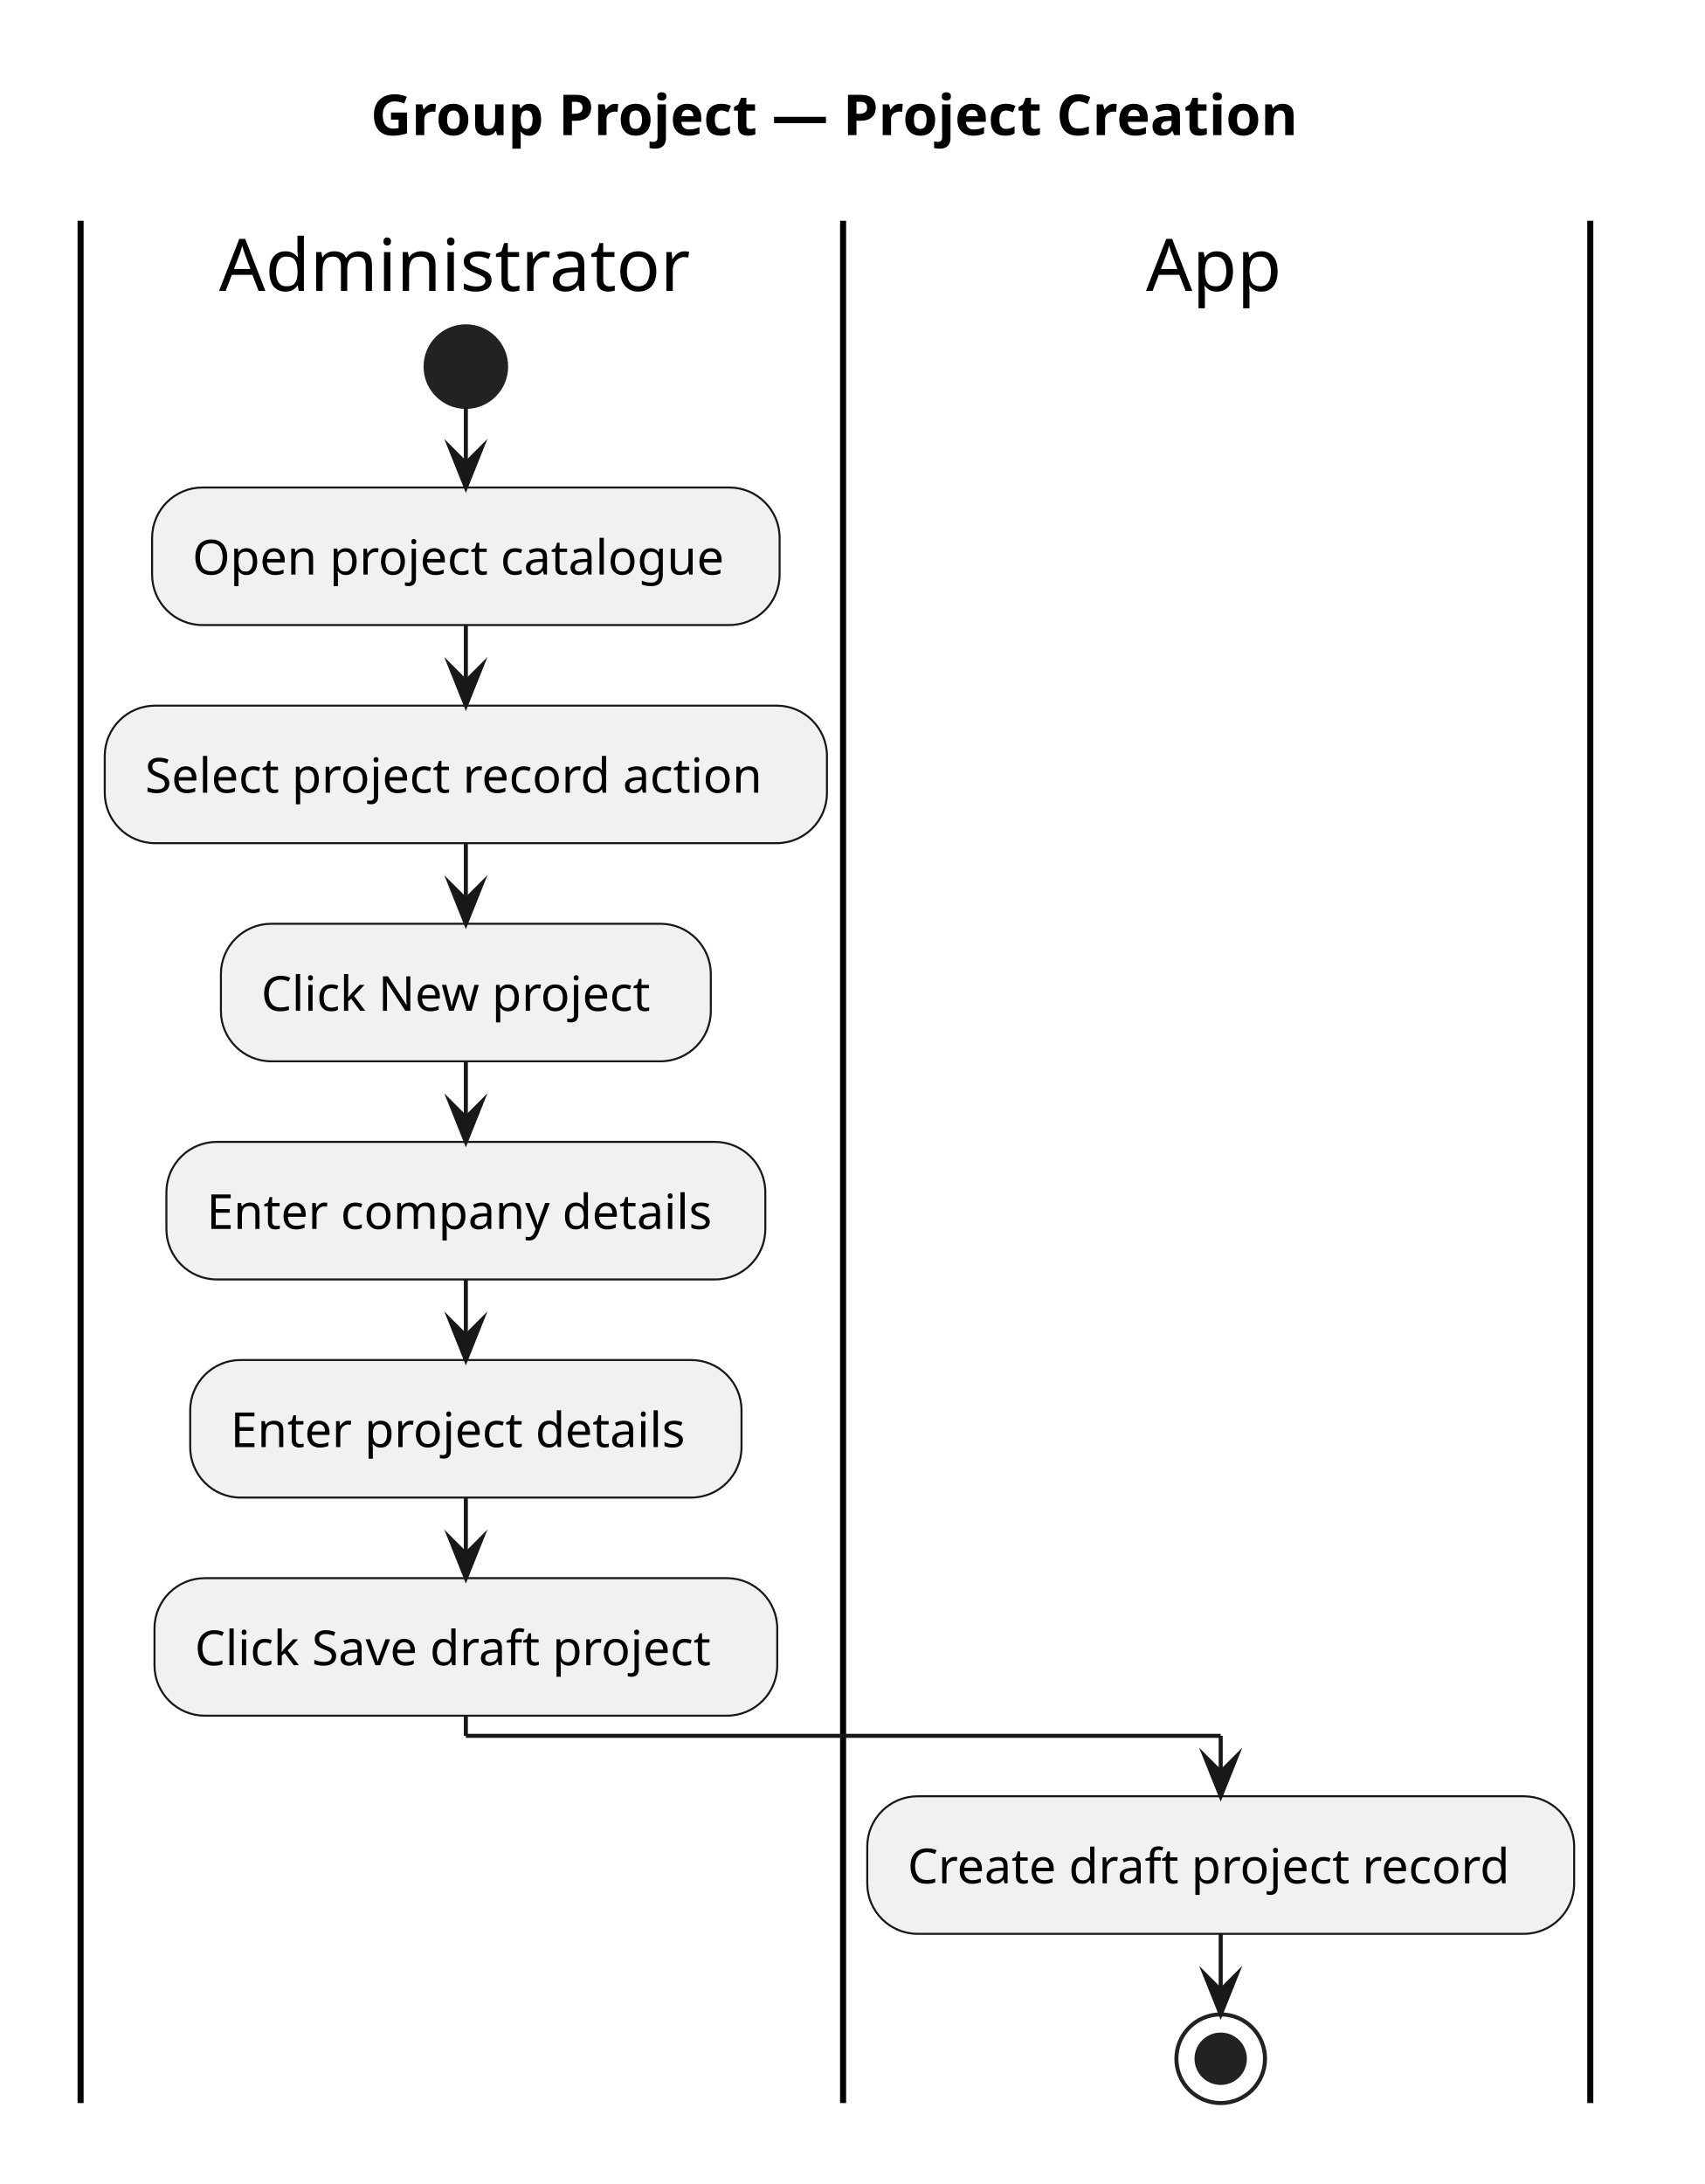
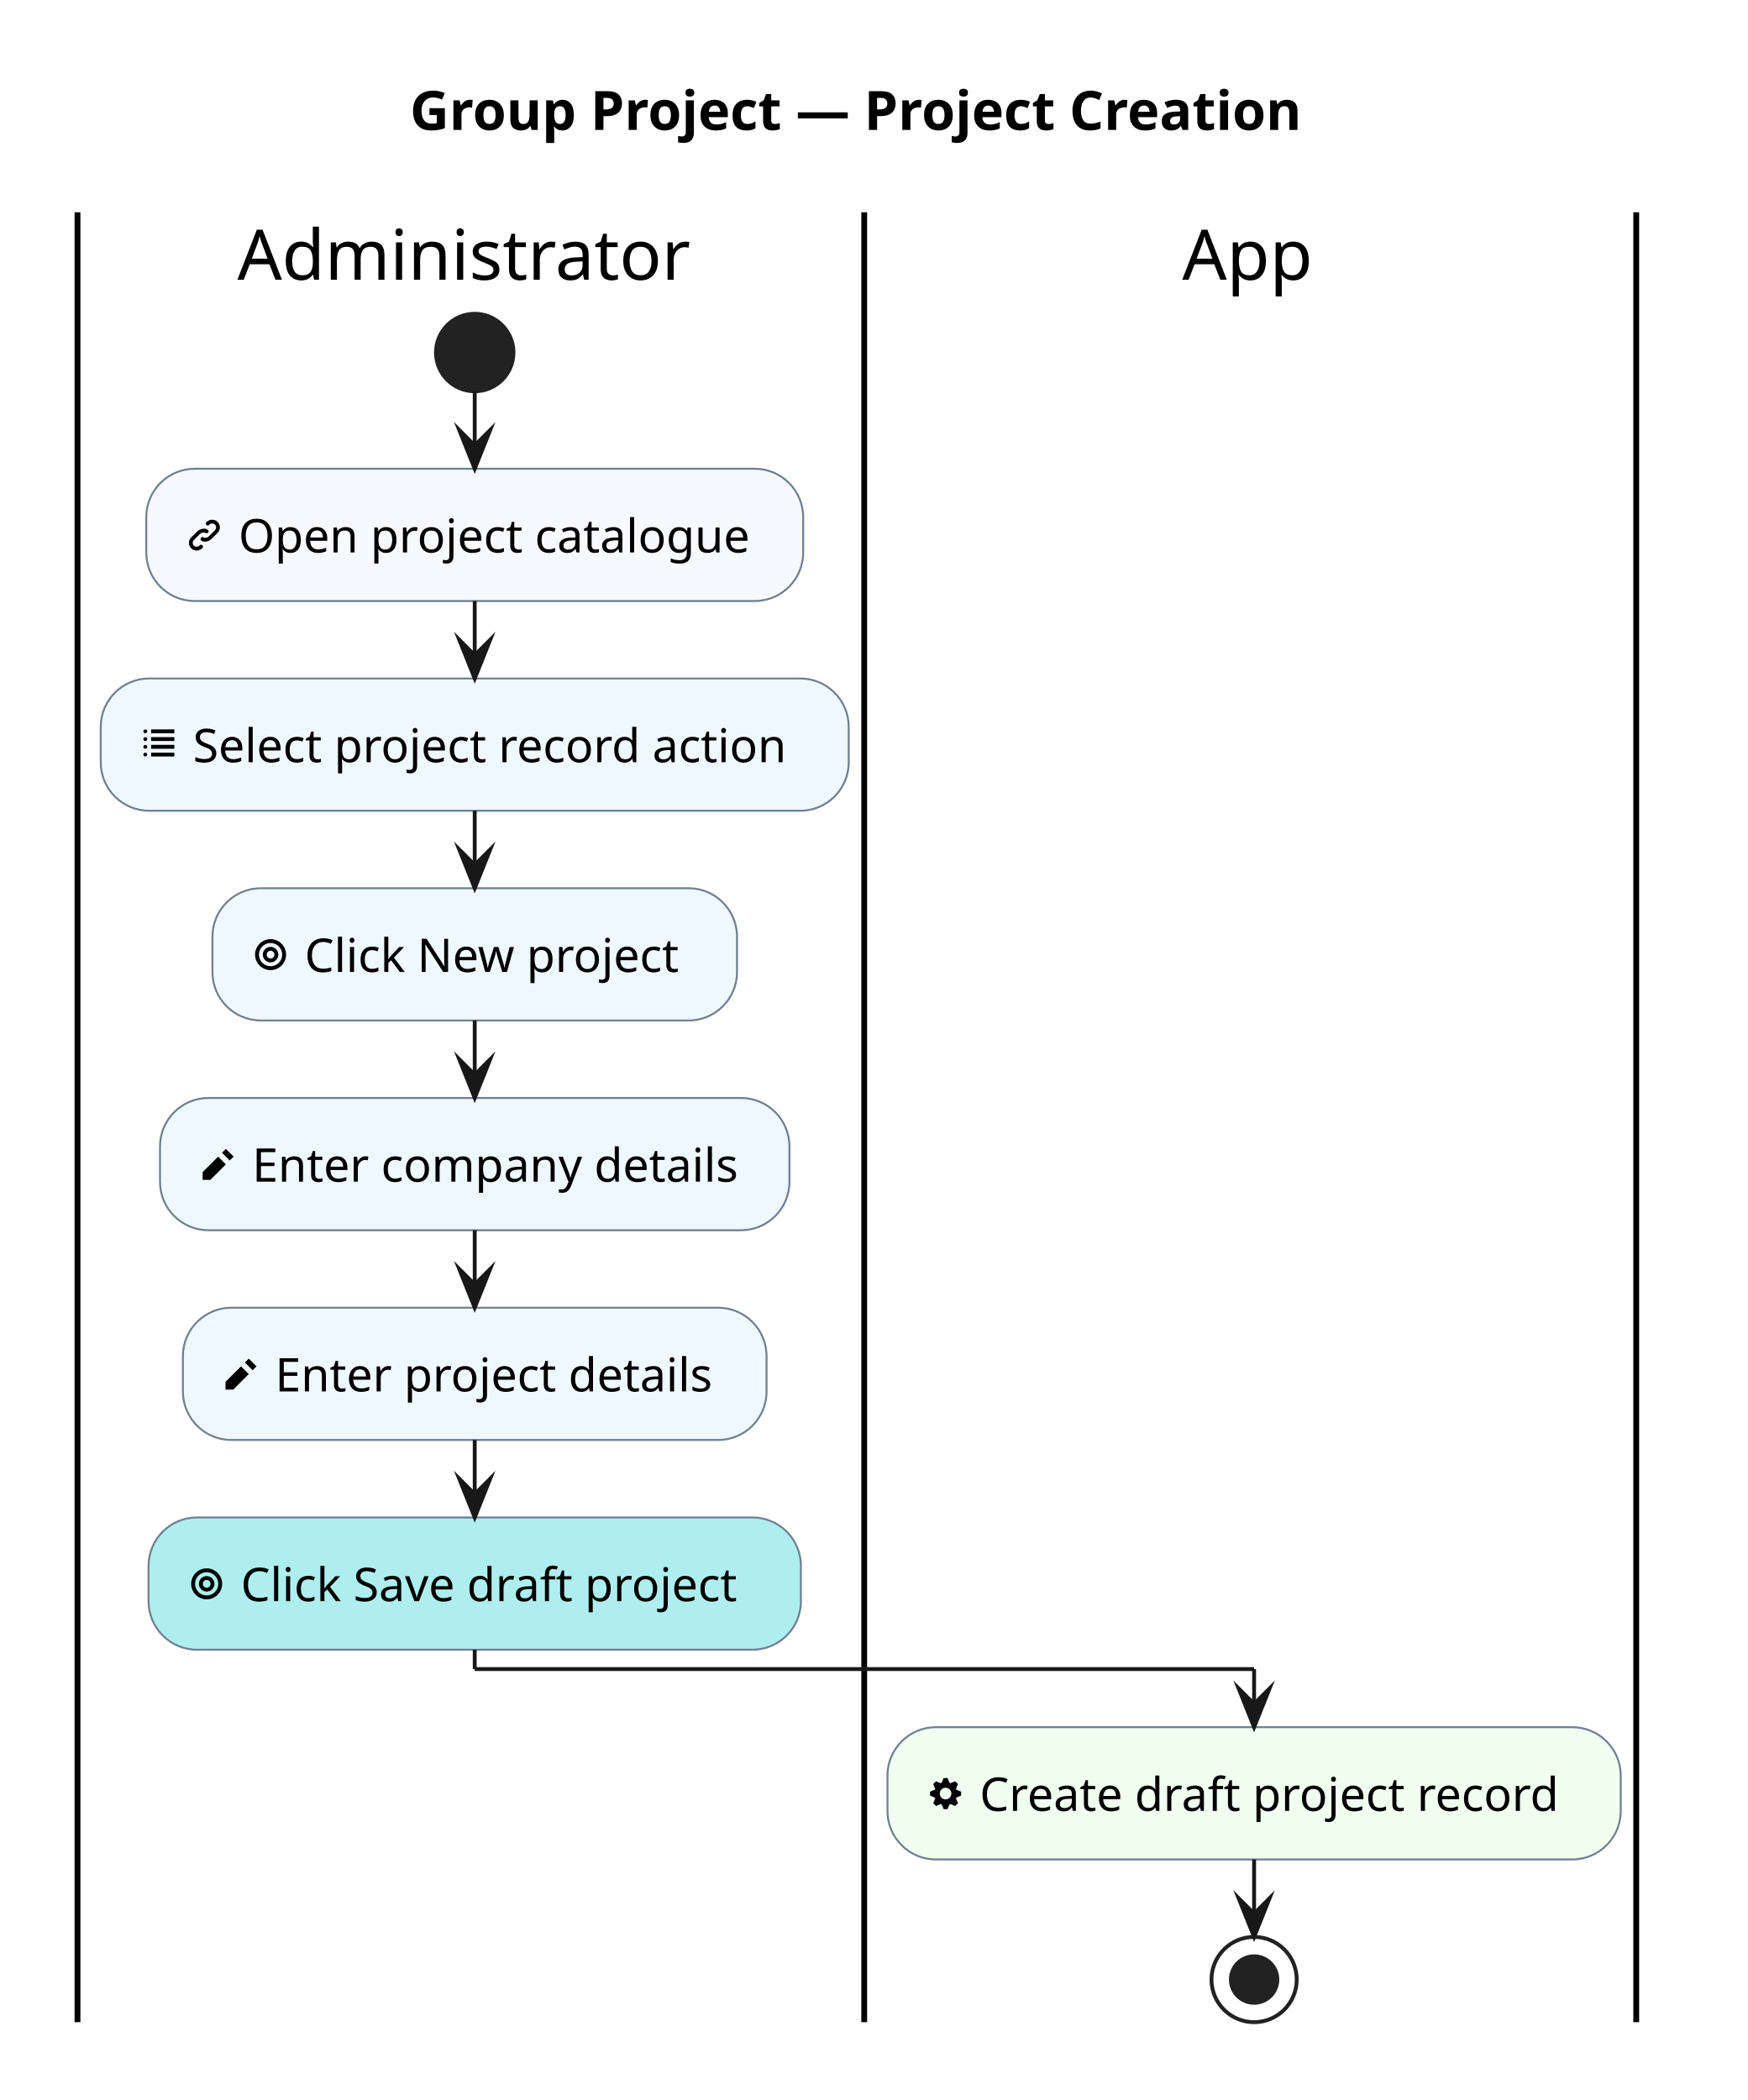
- <svg xmlns="http://www.w3.org/2000/svg" contentStyleType="text/css" data-diagram-type="ACTIVITY" height="542px" preserveAspectRatio="none" style="width:423px;height:542px;background:#FFFFFF;" version="1.1" viewBox="0 0 423 542" width="423px" zoomAndPan="magnify">
+ <svg xmlns="http://www.w3.org/2000/svg" contentStyleType="text/css" data-diagram-type="ACTIVITY" height="542px" preserveAspectRatio="none" style="width:451px;height:542px;background:#FFFFFF;" version="1.1" viewBox="0 0 451 542" width="451px" zoomAndPan="magnify">
  <defs />
  <g>
    <g class="title" data-source-line="2">
-       <text fill="#000000" font-family="sans-serif" font-size="14" font-weight="700" lengthAdjust="spacing" textLength="237.569" x="91.999" y="33.535">Group Project — Project Creation</text>
+       <text fill="#000000" font-family="sans-serif" font-size="14" font-weight="700" lengthAdjust="spacing" textLength="237.569" x="105.795" y="33.535">Group Project — Project Creation</text>
    </g>
-     <rect fill="none" height="21.199" style="stroke:none;stroke-width:1;" width="376.566" x="20" y="54.785" />
-     <ellipse cx="115.629" cy="90.984" fill="#222222" rx="10" ry="10" style="stroke:#222222;stroke-width:1;" />
-     <rect fill="#F1F1F1" height="34.133" rx="12.5" ry="12.5" style="stroke:#181818;stroke-width:0.5;" width="155.75" x="37.754" y="120.984" />
-     <text fill="#000000" font-family="sans-serif" font-size="12" lengthAdjust="spacing" textLength="135.75" x="47.754" y="142.586">Open project catalogue</text>
-     <rect fill="#F1F1F1" height="34.133" rx="12.5" ry="12.5" style="stroke:#181818;stroke-width:0.5;" width="179.258" x="26" y="175.117" />
-     <text fill="#000000" font-family="sans-serif" font-size="12" lengthAdjust="spacing" textLength="159.258" x="36" y="196.719">Select project record action</text>
-     <rect fill="#F1F1F1" height="34.133" rx="12.5" ry="12.5" style="stroke:#181818;stroke-width:0.5;" width="121.596" x="54.831" y="229.25" />
-     <text fill="#000000" font-family="sans-serif" font-size="12" lengthAdjust="spacing" textLength="101.596" x="64.831" y="250.852">Click New project</text>
-     <rect fill="#F1F1F1" height="34.133" rx="12.5" ry="12.5" style="stroke:#181818;stroke-width:0.5;" width="148.654" x="41.302" y="283.383" />
-     <text fill="#000000" font-family="sans-serif" font-size="12" lengthAdjust="spacing" textLength="128.654" x="51.302" y="304.984">Enter company details</text>
-     <rect fill="#F1F1F1" height="34.133" rx="12.5" ry="12.5" style="stroke:#181818;stroke-width:0.5;" width="136.842" x="47.208" y="337.516" />
-     <text fill="#000000" font-family="sans-serif" font-size="12" lengthAdjust="spacing" textLength="116.842" x="57.208" y="359.117">Enter project details</text>
-     <rect fill="#F1F1F1" height="34.133" rx="12.5" ry="12.5" style="stroke:#181818;stroke-width:0.5;" width="154.572" x="38.343" y="391.648" />
-     <text fill="#000000" font-family="sans-serif" font-size="12" lengthAdjust="spacing" textLength="134.572" x="48.343" y="413.25">Click Save draft project</text>
+     <rect fill="none" height="21.199" style="stroke:none;stroke-width:1;" width="404.16" x="20" y="54.785" />
+     <ellipse cx="122.527" cy="90.984" fill="#222222" rx="10" ry="10" style="stroke:#222222;stroke-width:1;" />
+     <rect fill="#F8F8FF" height="34.133" rx="12.5" ry="12.5" style="stroke:#708090;stroke-width:0.5;" width="169.547" x="37.754" y="120.984" />
+     <path d="M54.634,134.147 C54.454,134.157 54.274,134.177 54.104,134.237 C53.834,134.337 53.574,134.487 53.354,134.707 A0.5,0.5 0 1 0 54.044,135.397 C54.154,135.287 54.284,135.227 54.424,135.177 C54.774,135.057 55.204,135.107 55.484,135.397 C55.874,135.787 55.874,136.437 55.484,136.837 L53.984,138.337 C53.544,138.777 53.184,138.817 52.924,138.807 C52.664,138.797 52.514,138.677 52.514,138.677 A0.5,0.5 0 1 0 52.014,139.557 C52.354,139.777 52.354,139.777 52.854,139.807 C53.354,139.837 54.054,139.647 54.664,139.027 L56.164,137.527 C56.944,136.747 56.944,135.487 56.164,134.717 C55.884,134.437 55.554,134.267 55.194,134.187 C55.014,134.147 54.814,134.147 54.634,134.157 M52.634,136.457 C52.134,136.437 51.444,136.607 50.854,137.207 L49.354,138.707 C48.574,139.487 48.574,140.747 49.354,141.517 C49.914,142.077 50.714,142.237 51.414,141.987 C51.684,141.887 51.944,141.737 52.164,141.517 A0.5,0.5 0 1 0 51.474,140.827 C51.364,140.937 51.234,140.997 51.094,141.047 C50.744,141.167 50.314,141.117 50.034,140.827 C49.644,140.437 49.644,139.787 50.034,139.387 L51.534,137.887 C51.934,137.487 52.284,137.437 52.564,137.447 C52.844,137.457 53.034,137.537 53.034,137.537 A0.5,0.5 0 1 0 53.474,136.657 C53.134,136.457 53.134,136.457 52.634,136.437" fill="#000000" />
+     <text fill="#000000" font-family="sans-serif" font-size="12" lengthAdjust="spacing" textLength="135.75" x="61.551" y="142.586">Open project catalogue</text>
+     <rect fill="#F0F8FF" height="34.133" rx="12.5" ry="12.5" style="stroke:#708090;stroke-width:0.5;" width="193.055" x="26" y="175.117" />
+     <path d="M37.5,188.25 C37.22,188.25 37,188.47 37,188.75 C37,189.03 37.22,189.25 37.5,189.25 C37.78,189.25 38,189.03 38,188.75 C38,188.47 37.78,188.25 37.5,188.25 M39,188.25 L39,189.25 L45,189.25 L45,188.25 L39,188.25 M37.5,190.25 C37.22,190.25 37,190.47 37,190.75 C37,191.03 37.22,191.25 37.5,191.25 C37.78,191.25 38,191.03 38,190.75 C38,190.47 37.78,190.25 37.5,190.25 M39,190.25 L39,191.25 L45,191.25 L45,190.25 L39,190.25 M37.5,192.25 C37.22,192.25 37,192.47 37,192.75 C37,193.03 37.22,193.25 37.5,193.25 C37.78,193.25 38,193.03 38,192.75 C38,192.47 37.78,192.25 37.5,192.25 M39,192.25 L39,193.25 L45,193.25 L45,192.25 L39,192.25 M37.5,194.25 C37.22,194.25 37,194.47 37,194.75 C37,195.03 37.22,195.25 37.5,195.25 C37.78,195.25 38,195.03 38,194.75 C38,194.47 37.78,194.25 37.5,194.25 M39,194.25 L39,195.25 L45,195.25 L45,194.25 L39,194.25" fill="#000000" />
+     <text fill="#000000" font-family="sans-serif" font-size="12" lengthAdjust="spacing" textLength="159.258" x="49.797" y="196.719">Select project record action</text>
+     <rect fill="#F0F8FF" height="34.133" rx="12.5" ry="12.5" style="stroke:#708090;stroke-width:0.5;" width="135.393" x="54.831" y="229.25" />
+     <path d="M69.831,242.383 C67.631,242.383 65.831,244.183 65.831,246.383 C65.831,248.583 67.631,250.383 69.831,250.383 C72.031,250.383 73.831,248.583 73.831,246.383 C73.831,244.183 72.031,242.383 69.831,242.383 M69.831,243.383 C71.491,243.383 72.831,244.723 72.831,246.383 C72.831,248.043 71.491,249.383 69.831,249.383 C68.171,249.383 66.831,248.043 66.831,246.383 C66.831,244.723 68.171,243.383 69.831,243.383 M69.831,244.383 C68.731,244.383 67.831,245.283 67.831,246.383 C67.831,247.483 68.731,248.383 69.831,248.383 C70.931,248.383 71.831,247.483 71.831,246.383 C71.831,245.283 70.931,244.383 69.831,244.383 M69.831,245.383 C70.391,245.383 70.831,245.823 70.831,246.383 C70.831,246.943 70.391,247.383 69.831,247.383 C69.271,247.383 68.831,246.943 68.831,246.383 C68.831,245.823 69.271,245.383 69.831,245.383" fill="#000000" />
+     <text fill="#000000" font-family="sans-serif" font-size="12" lengthAdjust="spacing" textLength="101.596" x="78.628" y="250.852">Click New project</text>
+     <rect fill="#F0F8FF" height="34.133" rx="12.5" ry="12.5" style="stroke:#708090;stroke-width:0.5;" width="162.451" x="41.302" y="283.383" />
+     <path d="M58.302,296.516 L57.302,297.516 L59.302,299.516 L60.302,298.516 L58.302,296.516 M56.302,298.516 L52.302,302.516 L52.302,304.516 L54.302,304.516 L58.302,300.516 L56.302,298.516" fill="#000000" />
+     <text fill="#000000" font-family="sans-serif" font-size="12" lengthAdjust="spacing" textLength="128.654" x="65.099" y="304.984">Enter company details</text>
+     <rect fill="#F0F8FF" height="34.133" rx="12.5" ry="12.5" style="stroke:#708090;stroke-width:0.5;" width="150.639" x="47.208" y="337.516" />
+     <path d="M64.208,350.648 L63.208,351.648 L65.208,353.648 L66.208,352.648 L64.208,350.648 M62.208,352.648 L58.208,356.648 L58.208,358.648 L60.208,358.648 L64.208,354.648 L62.208,352.648" fill="#000000" />
+     <text fill="#000000" font-family="sans-serif" font-size="12" lengthAdjust="spacing" textLength="116.842" x="71.005" y="359.117">Enter project details</text>
+     <rect fill="#AFEEEE" height="34.133" rx="12.5" ry="12.5" style="stroke:#708090;stroke-width:0.5;" width="168.369" x="38.343" y="391.648" />
+     <path d="M53.343,404.781 C51.143,404.781 49.343,406.581 49.343,408.781 C49.343,410.981 51.143,412.781 53.343,412.781 C55.543,412.781 57.343,410.981 57.343,408.781 C57.343,406.581 55.543,404.781 53.343,404.781 M53.343,405.781 C55.003,405.781 56.343,407.121 56.343,408.781 C56.343,410.441 55.003,411.781 53.343,411.781 C51.683,411.781 50.343,410.441 50.343,408.781 C50.343,407.121 51.683,405.781 53.343,405.781 M53.343,406.781 C52.243,406.781 51.343,407.681 51.343,408.781 C51.343,409.881 52.243,410.781 53.343,410.781 C54.443,410.781 55.343,409.881 55.343,408.781 C55.343,407.681 54.443,406.781 53.343,406.781 M53.343,407.781 C53.903,407.781 54.343,408.221 54.343,408.781 C54.343,409.341 53.903,409.781 53.343,409.781 C52.783,409.781 52.343,409.341 52.343,408.781 C52.343,408.221 52.783,407.781 53.343,407.781" fill="#000000" />
+     <text fill="#000000" font-family="sans-serif" font-size="12" lengthAdjust="spacing" textLength="134.572" x="62.14" y="413.25">Click Save draft project</text>
    <line style="stroke:#000000;stroke-width:1.5;" x1="20" x2="20" y1="54.785" y2="521.914" />
-     <rect fill="#F1F1F1" height="34.133" rx="12.5" ry="12.5" style="stroke:#181818;stroke-width:0.5;" width="175.461" x="215.258" y="445.781" />
-     <text fill="#000000" font-family="sans-serif" font-size="12" lengthAdjust="spacing" textLength="155.461" x="225.258" y="467.383">Create draft project record</text>
-     <ellipse cx="302.988" cy="510.914" fill="none" rx="11" ry="11" style="stroke:#222222;stroke-width:1;" />
-     <ellipse cx="302.988" cy="510.914" fill="#222222" rx="6" ry="6" style="stroke:#222222;stroke-width:1;" />
-     <line style="stroke:#000000;stroke-width:1.5;" x1="209.258" x2="209.258" y1="54.785" y2="521.914" />
-     <line style="stroke:#000000;stroke-width:1.5;" x1="394.719" x2="394.719" y1="54.785" y2="521.914" />
-     <line style="stroke:#181818;stroke-width:1;" x1="115.629" x2="115.629" y1="100.984" y2="120.984" />
-     <polygon fill="#181818" points="111.629,110.984,115.629,120.984,119.629,110.984,115.629,114.984" style="stroke:#181818;stroke-width:1;stroke-linejoin:miter;stroke-miterlimit:10;" />
-     <line style="stroke:#181818;stroke-width:1;" x1="115.629" x2="115.629" y1="155.117" y2="175.117" />
-     <polygon fill="#181818" points="111.629,165.117,115.629,175.117,119.629,165.117,115.629,169.117" style="stroke:#181818;stroke-width:1;stroke-linejoin:miter;stroke-miterlimit:10;" />
-     <line style="stroke:#181818;stroke-width:1;" x1="115.629" x2="115.629" y1="209.25" y2="229.25" />
-     <polygon fill="#181818" points="111.629,219.25,115.629,229.25,119.629,219.25,115.629,223.25" style="stroke:#181818;stroke-width:1;stroke-linejoin:miter;stroke-miterlimit:10;" />
-     <line style="stroke:#181818;stroke-width:1;" x1="115.629" x2="115.629" y1="263.383" y2="283.383" />
-     <polygon fill="#181818" points="111.629,273.383,115.629,283.383,119.629,273.383,115.629,277.383" style="stroke:#181818;stroke-width:1;stroke-linejoin:miter;stroke-miterlimit:10;" />
-     <line style="stroke:#181818;stroke-width:1;" x1="115.629" x2="115.629" y1="317.516" y2="337.516" />
-     <polygon fill="#181818" points="111.629,327.516,115.629,337.516,119.629,327.516,115.629,331.516" style="stroke:#181818;stroke-width:1;stroke-linejoin:miter;stroke-miterlimit:10;" />
-     <line style="stroke:#181818;stroke-width:1;" x1="115.629" x2="115.629" y1="371.648" y2="391.648" />
-     <polygon fill="#181818" points="111.629,381.648,115.629,391.648,119.629,381.648,115.629,385.648" style="stroke:#181818;stroke-width:1;stroke-linejoin:miter;stroke-miterlimit:10;" />
-     <line style="stroke:#181818;stroke-width:1;" x1="302.988" x2="302.988" y1="479.914" y2="499.914" />
-     <polygon fill="#181818" points="298.988,489.914,302.988,499.914,306.988,489.914,302.988,493.914" style="stroke:#181818;stroke-width:1;stroke-linejoin:miter;stroke-miterlimit:10;" />
-     <line style="stroke:#181818;stroke-width:1;" x1="115.629" x2="115.629" y1="425.781" y2="430.781" />
-     <line style="stroke:#181818;stroke-width:1;" x1="115.629" x2="302.988" y1="430.781" y2="430.781" />
-     <line style="stroke:#181818;stroke-width:1;" x1="302.988" x2="302.988" y1="430.781" y2="445.781" />
-     <polygon fill="#181818" points="298.988,435.781,302.988,445.781,306.988,435.781,302.988,439.781" style="stroke:#181818;stroke-width:1;stroke-linejoin:miter;stroke-miterlimit:10;" />
-     <text fill="#000000" font-family="sans-serif" font-size="18" lengthAdjust="spacing" textLength="120.498" x="54.38" y="72.188">Administrator</text>
-     <text fill="#000000" font-family="sans-serif" font-size="18" lengthAdjust="spacing" textLength="35.077" x="284.45" y="72.188">App</text>
+     <rect fill="#F0FFF0" height="34.133" rx="12.5" ry="12.5" style="stroke:#708090;stroke-width:0.5;" width="189.258" x="229.055" y="445.781" />
+     <path d="M243.555,458.914 L243.055,460.104 C242.955,460.134 242.865,460.184 242.775,460.234 L241.585,459.734 L240.865,460.454 L241.365,461.644 C241.315,461.744 241.275,461.824 241.235,461.924 L240.045,462.424 L240.045,463.424 L241.235,463.924 C241.275,464.024 241.315,464.104 241.365,464.204 L240.865,465.394 L241.585,466.114 L242.775,465.614 C242.865,465.654 242.955,465.704 243.055,465.744 L243.555,466.934 L244.555,466.934 L245.055,465.744 C245.145,465.704 245.245,465.664 245.335,465.614 L246.525,466.114 L247.245,465.394 L246.745,464.204 C246.785,464.114 246.835,464.014 246.875,463.924 L248.065,463.424 L248.065,462.424 L246.875,461.924 C246.845,461.834 246.795,461.734 246.745,461.644 L247.245,460.454 L246.525,459.734 L245.335,460.234 C245.245,460.194 245.145,460.144 245.055,460.104 L244.555,458.914 L243.555,458.914 M244.055,461.414 C244.885,461.414 245.555,462.084 245.555,462.914 C245.555,463.744 244.885,464.414 244.055,464.414 C243.225,464.414 242.555,463.744 242.555,462.914 C242.555,462.084 243.225,461.414 244.055,461.414" fill="#000000" />
+     <text fill="#000000" font-family="sans-serif" font-size="12" lengthAdjust="spacing" textLength="155.461" x="252.852" y="467.383">Create draft project record</text>
+     <ellipse cx="323.684" cy="510.914" fill="none" rx="11" ry="11" style="stroke:#222222;stroke-width:1;" />
+     <ellipse cx="323.684" cy="510.914" fill="#222222" rx="6" ry="6" style="stroke:#222222;stroke-width:1;" />
+     <line style="stroke:#000000;stroke-width:1.5;" x1="223.055" x2="223.055" y1="54.785" y2="521.914" />
+     <line style="stroke:#000000;stroke-width:1.5;" x1="422.312" x2="422.312" y1="54.785" y2="521.914" />
+     <line style="stroke:#181818;stroke-width:1;" x1="122.527" x2="122.527" y1="100.984" y2="120.984" />
+     <polygon fill="#181818" points="118.527,110.984,122.527,120.984,126.527,110.984,122.527,114.984" style="stroke:#181818;stroke-width:1;stroke-linejoin:miter;stroke-miterlimit:10;" />
+     <line style="stroke:#181818;stroke-width:1;" x1="122.527" x2="122.527" y1="155.117" y2="175.117" />
+     <polygon fill="#181818" points="118.527,165.117,122.527,175.117,126.527,165.117,122.527,169.117" style="stroke:#181818;stroke-width:1;stroke-linejoin:miter;stroke-miterlimit:10;" />
+     <line style="stroke:#181818;stroke-width:1;" x1="122.527" x2="122.527" y1="209.25" y2="229.25" />
+     <polygon fill="#181818" points="118.527,219.25,122.527,229.25,126.527,219.25,122.527,223.25" style="stroke:#181818;stroke-width:1;stroke-linejoin:miter;stroke-miterlimit:10;" />
+     <line style="stroke:#181818;stroke-width:1;" x1="122.527" x2="122.527" y1="263.383" y2="283.383" />
+     <polygon fill="#181818" points="118.527,273.383,122.527,283.383,126.527,273.383,122.527,277.383" style="stroke:#181818;stroke-width:1;stroke-linejoin:miter;stroke-miterlimit:10;" />
+     <line style="stroke:#181818;stroke-width:1;" x1="122.527" x2="122.527" y1="317.516" y2="337.516" />
+     <polygon fill="#181818" points="118.527,327.516,122.527,337.516,126.527,327.516,122.527,331.516" style="stroke:#181818;stroke-width:1;stroke-linejoin:miter;stroke-miterlimit:10;" />
+     <line style="stroke:#181818;stroke-width:1;" x1="122.527" x2="122.527" y1="371.648" y2="391.648" />
+     <polygon fill="#181818" points="118.527,381.648,122.527,391.648,126.527,381.648,122.527,385.648" style="stroke:#181818;stroke-width:1;stroke-linejoin:miter;stroke-miterlimit:10;" />
+     <line style="stroke:#181818;stroke-width:1;" x1="323.684" x2="323.684" y1="479.914" y2="499.914" />
+     <polygon fill="#181818" points="319.684,489.914,323.684,499.914,327.684,489.914,323.684,493.914" style="stroke:#181818;stroke-width:1;stroke-linejoin:miter;stroke-miterlimit:10;" />
+     <line style="stroke:#181818;stroke-width:1;" x1="122.527" x2="122.527" y1="425.781" y2="430.781" />
+     <line style="stroke:#181818;stroke-width:1;" x1="122.527" x2="323.684" y1="430.781" y2="430.781" />
+     <line style="stroke:#181818;stroke-width:1;" x1="323.684" x2="323.684" y1="430.781" y2="445.781" />
+     <polygon fill="#181818" points="319.684,435.781,323.684,445.781,327.684,435.781,323.684,439.781" style="stroke:#181818;stroke-width:1;stroke-linejoin:miter;stroke-miterlimit:10;" />
+     <text fill="#000000" font-family="sans-serif" font-size="18" lengthAdjust="spacing" textLength="120.498" x="61.278" y="72.188">Administrator</text>
+     <text fill="#000000" font-family="sans-serif" font-size="18" lengthAdjust="spacing" textLength="35.077" x="305.145" y="72.188">App</text>
  </g>
</svg>
